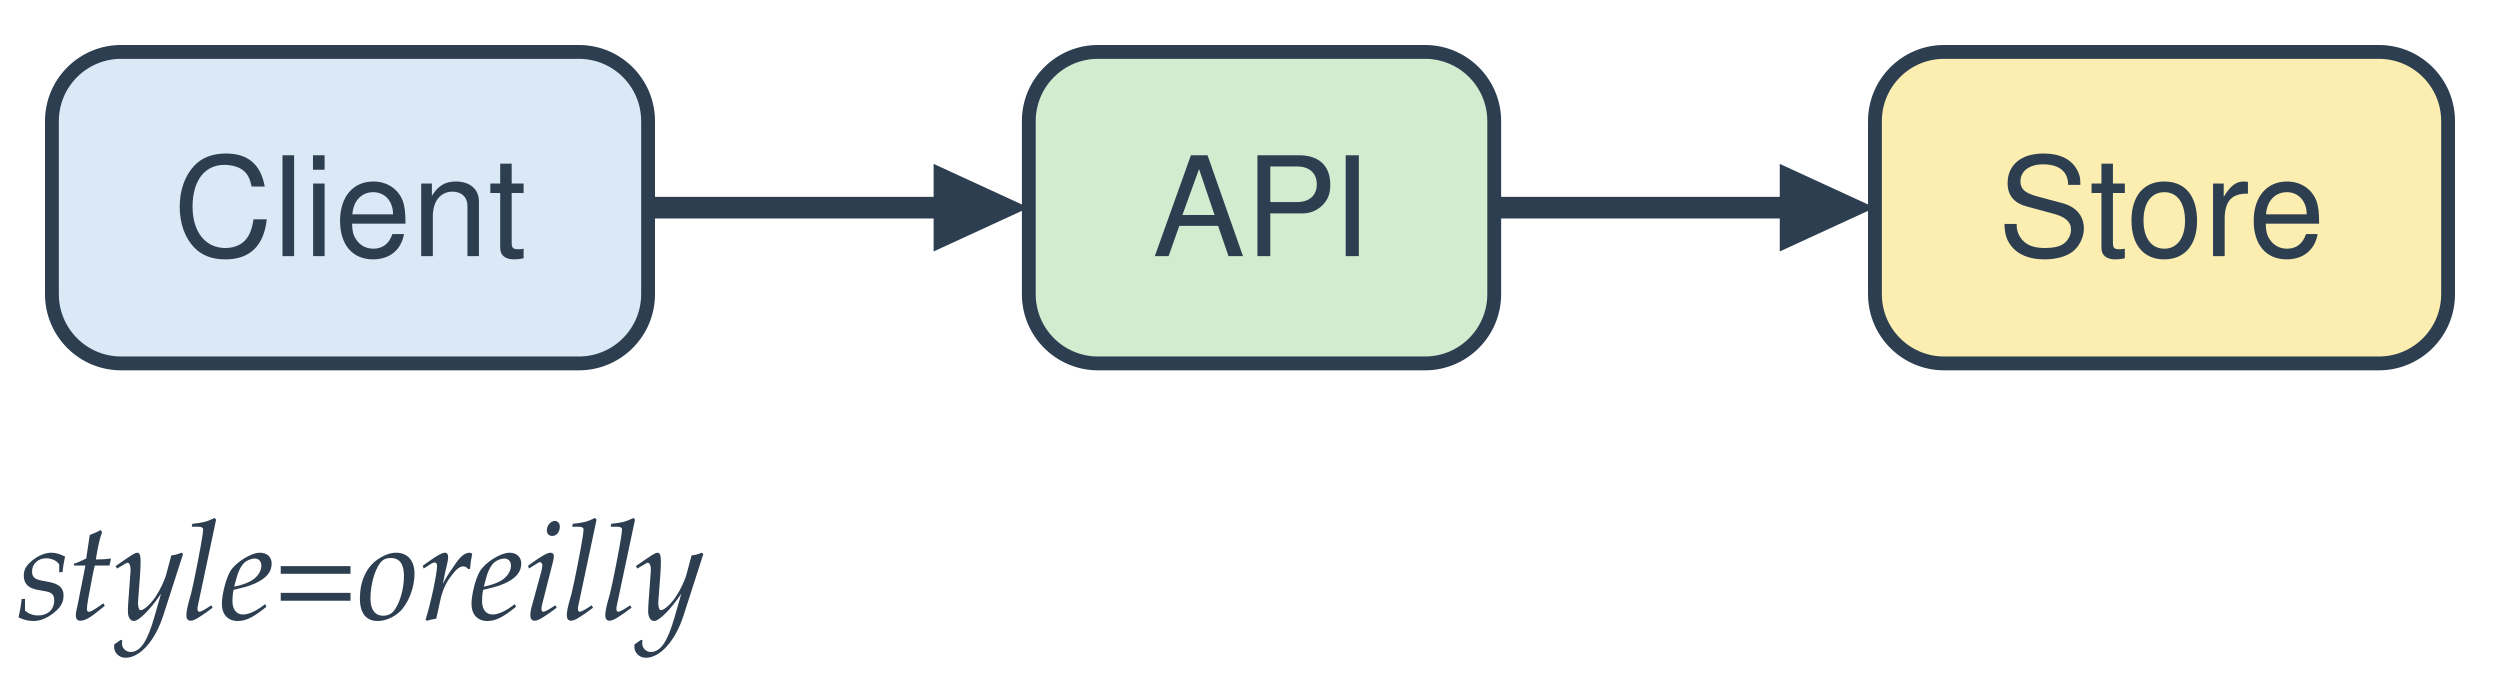
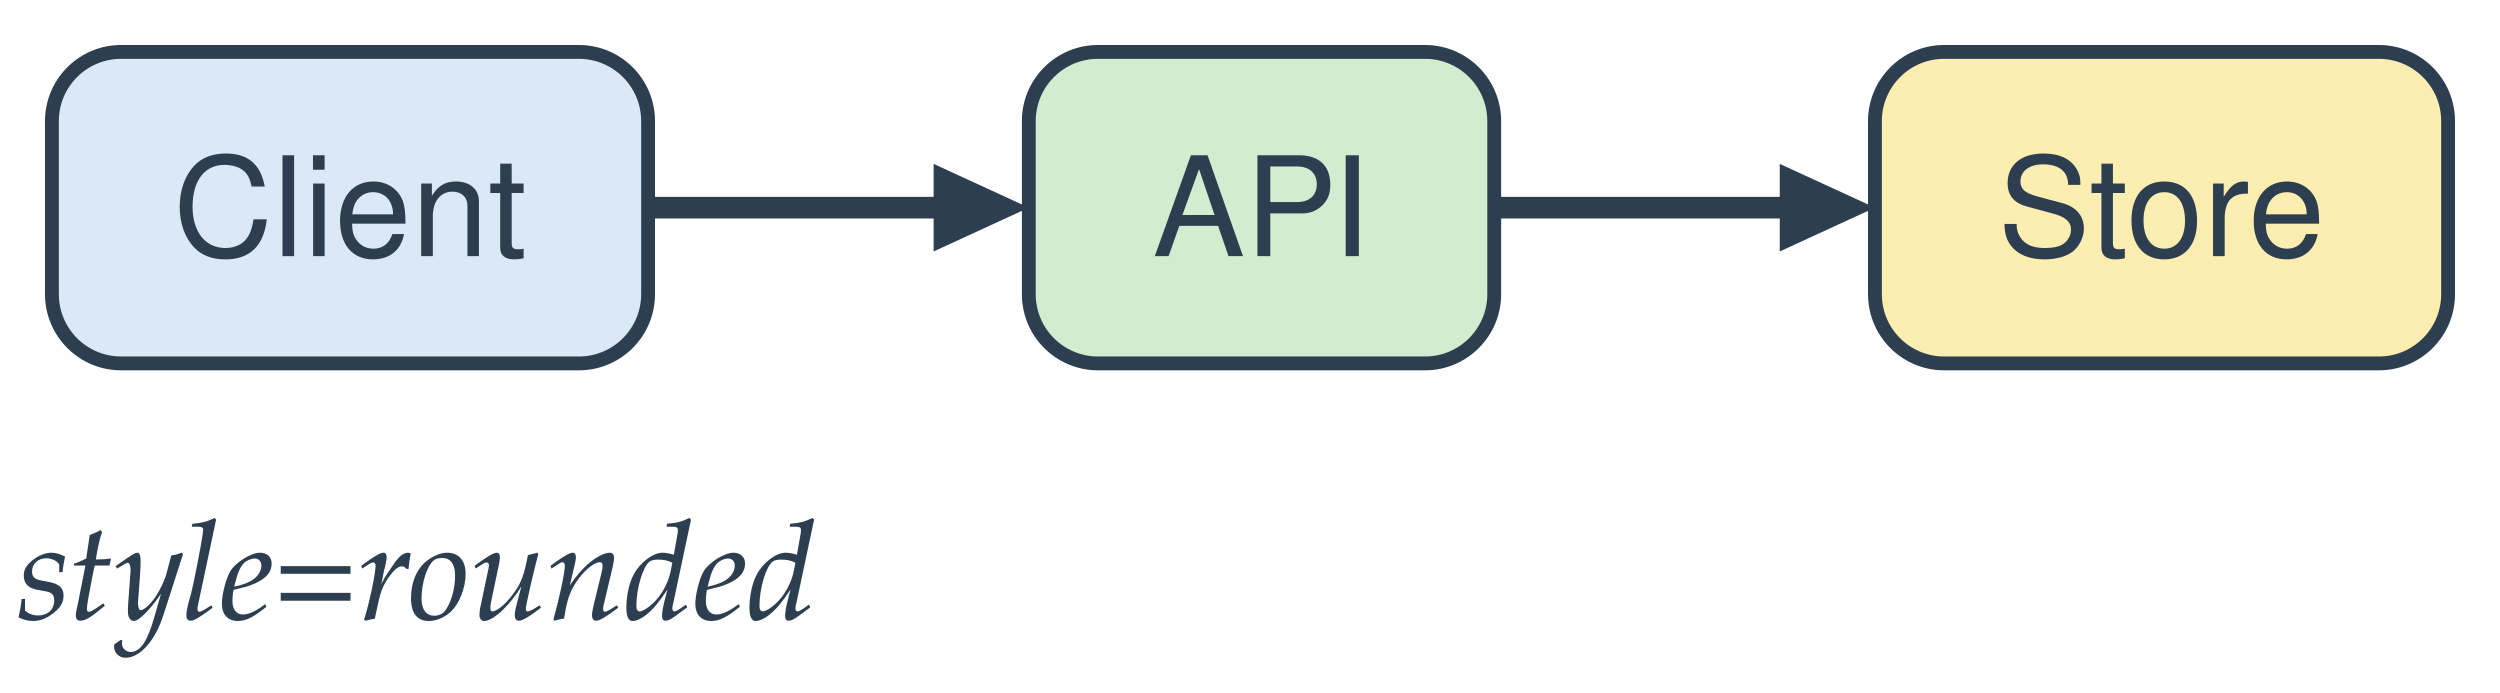
<svg xmlns="http://www.w3.org/2000/svg" width="288.93" height="80">
  <g transform="translate(6,6)">
    <rect x="0" y="0" width="68.9" height="36" rx="8" ry="8" class="c-f-light c-s-text" fill="#dbe8f5" stroke="#2c3e50" stroke-width="1.6" />
    <text x="34.45" y="23.6" font-family="Helvetica,Arial,sans-serif" font-size="16" text-anchor="middle" class="c-f-text" fill="#2c3e50">Client</text>
    <rect x="112.9" y="0" width="53.79" height="36" rx="8" ry="8" class="c-f-green c-s-text" fill="#d2ecd0" stroke="#2c3e50" stroke-width="1.6" />
    <text x="139.79" y="23.6" font-family="Helvetica,Arial,sans-serif" font-size="16" text-anchor="middle" class="c-f-text" fill="#2c3e50">API</text>
    <rect x="210.69" y="0" width="66.24" height="36" rx="8" ry="8" class="c-f-yellow c-s-text" fill="#fbeeb0" stroke="#2c3e50" stroke-width="1.6" />
    <text x="243.81" y="23.6" font-family="Helvetica,Arial,sans-serif" font-size="16" text-anchor="middle" class="c-f-text" fill="#2c3e50">Store</text>
    <path d="M 68.9 18 L 103.55 18" class="c-s-text" fill="none" stroke="#2c3e50" stroke-width="2.5" />
    <polygon points="112.9,18 101.9,23.06 101.9,12.94" class="c-f-text" fill="#2c3e50" stroke="none" />
    <path d="M 166.69 18 L 201.34 18" class="c-s-text" fill="none" stroke="#2c3e50" stroke-width="2.5" />
    <polygon points="210.69,18 199.69,23.06 199.69,12.94" class="c-f-text" fill="#2c3e50" stroke="none" />
  </g>
-   <text x="2" y="71.6" font-family="Georgia,'Palatino Linotype','Times New Roman',serif" font-size="16" text-anchor="start" font-style="italic" class="c-f-text" fill="#2c3e50">style=oreilly</text>
+   <text x="2" y="71.6" font-family="Georgia,'Palatino Linotype','Times New Roman',serif" font-size="16" text-anchor="start" font-style="italic" class="c-f-text" fill="#2c3e50">style=rounded</text>
</svg>
